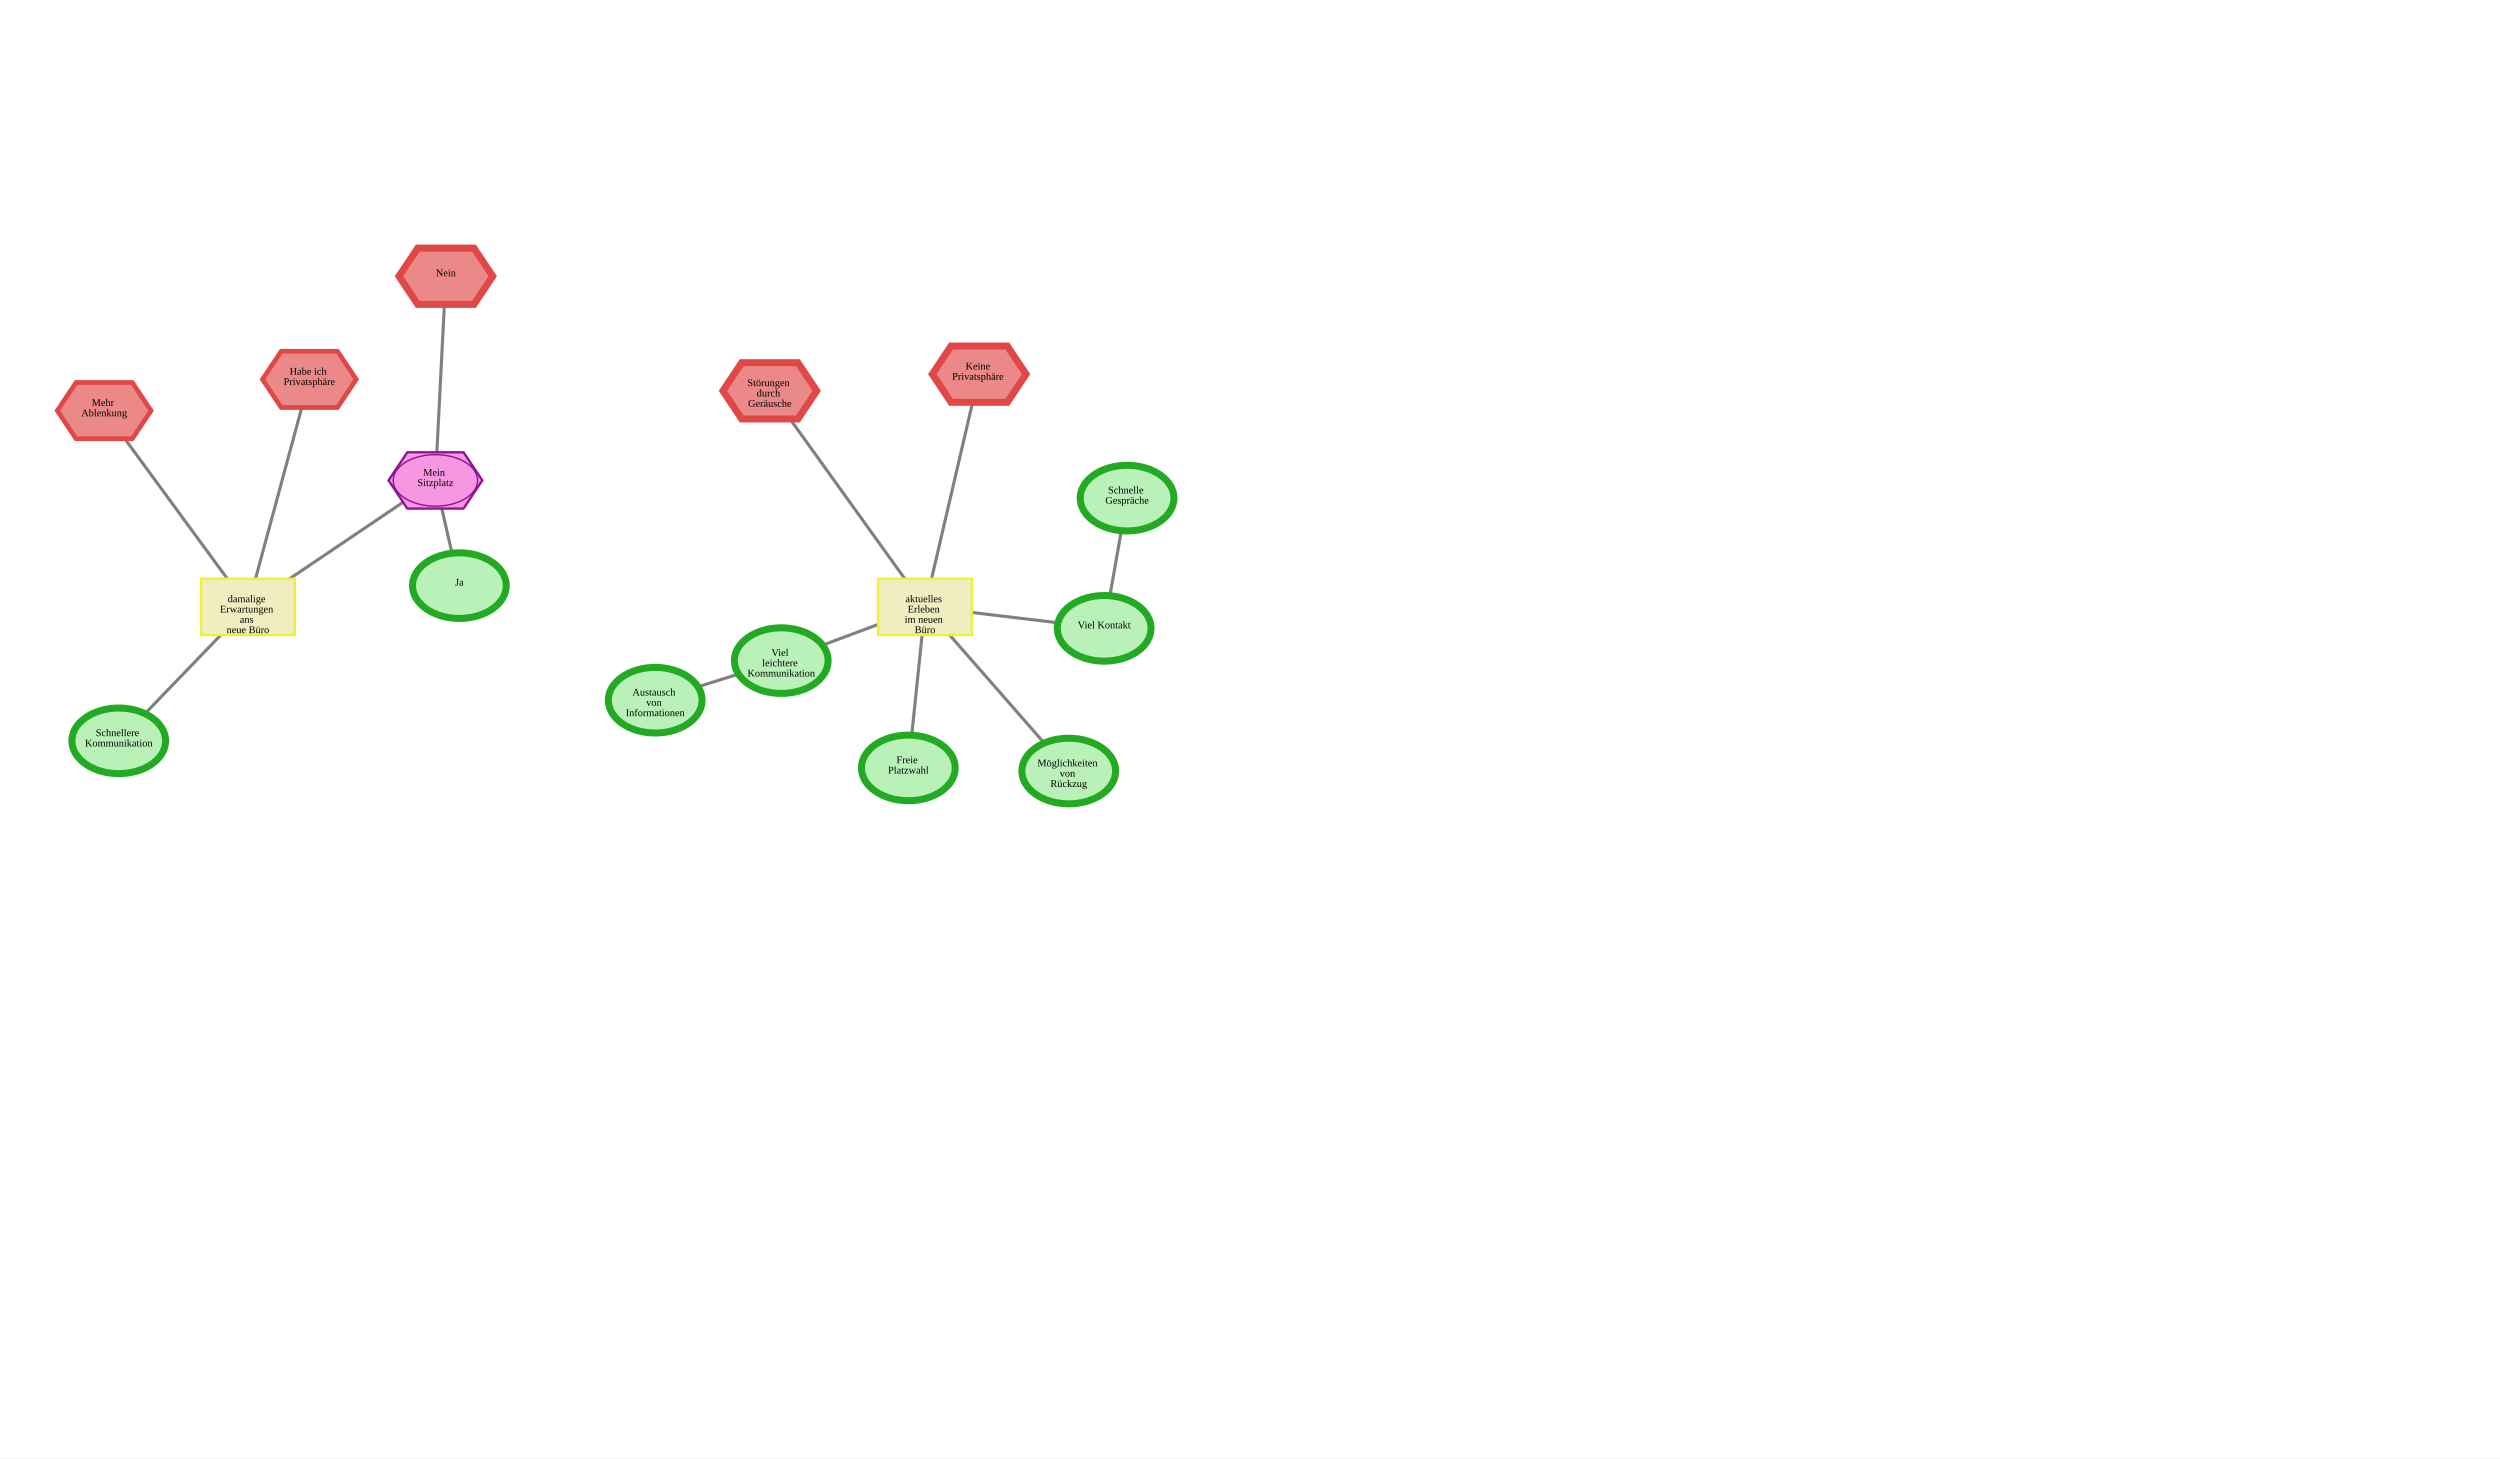
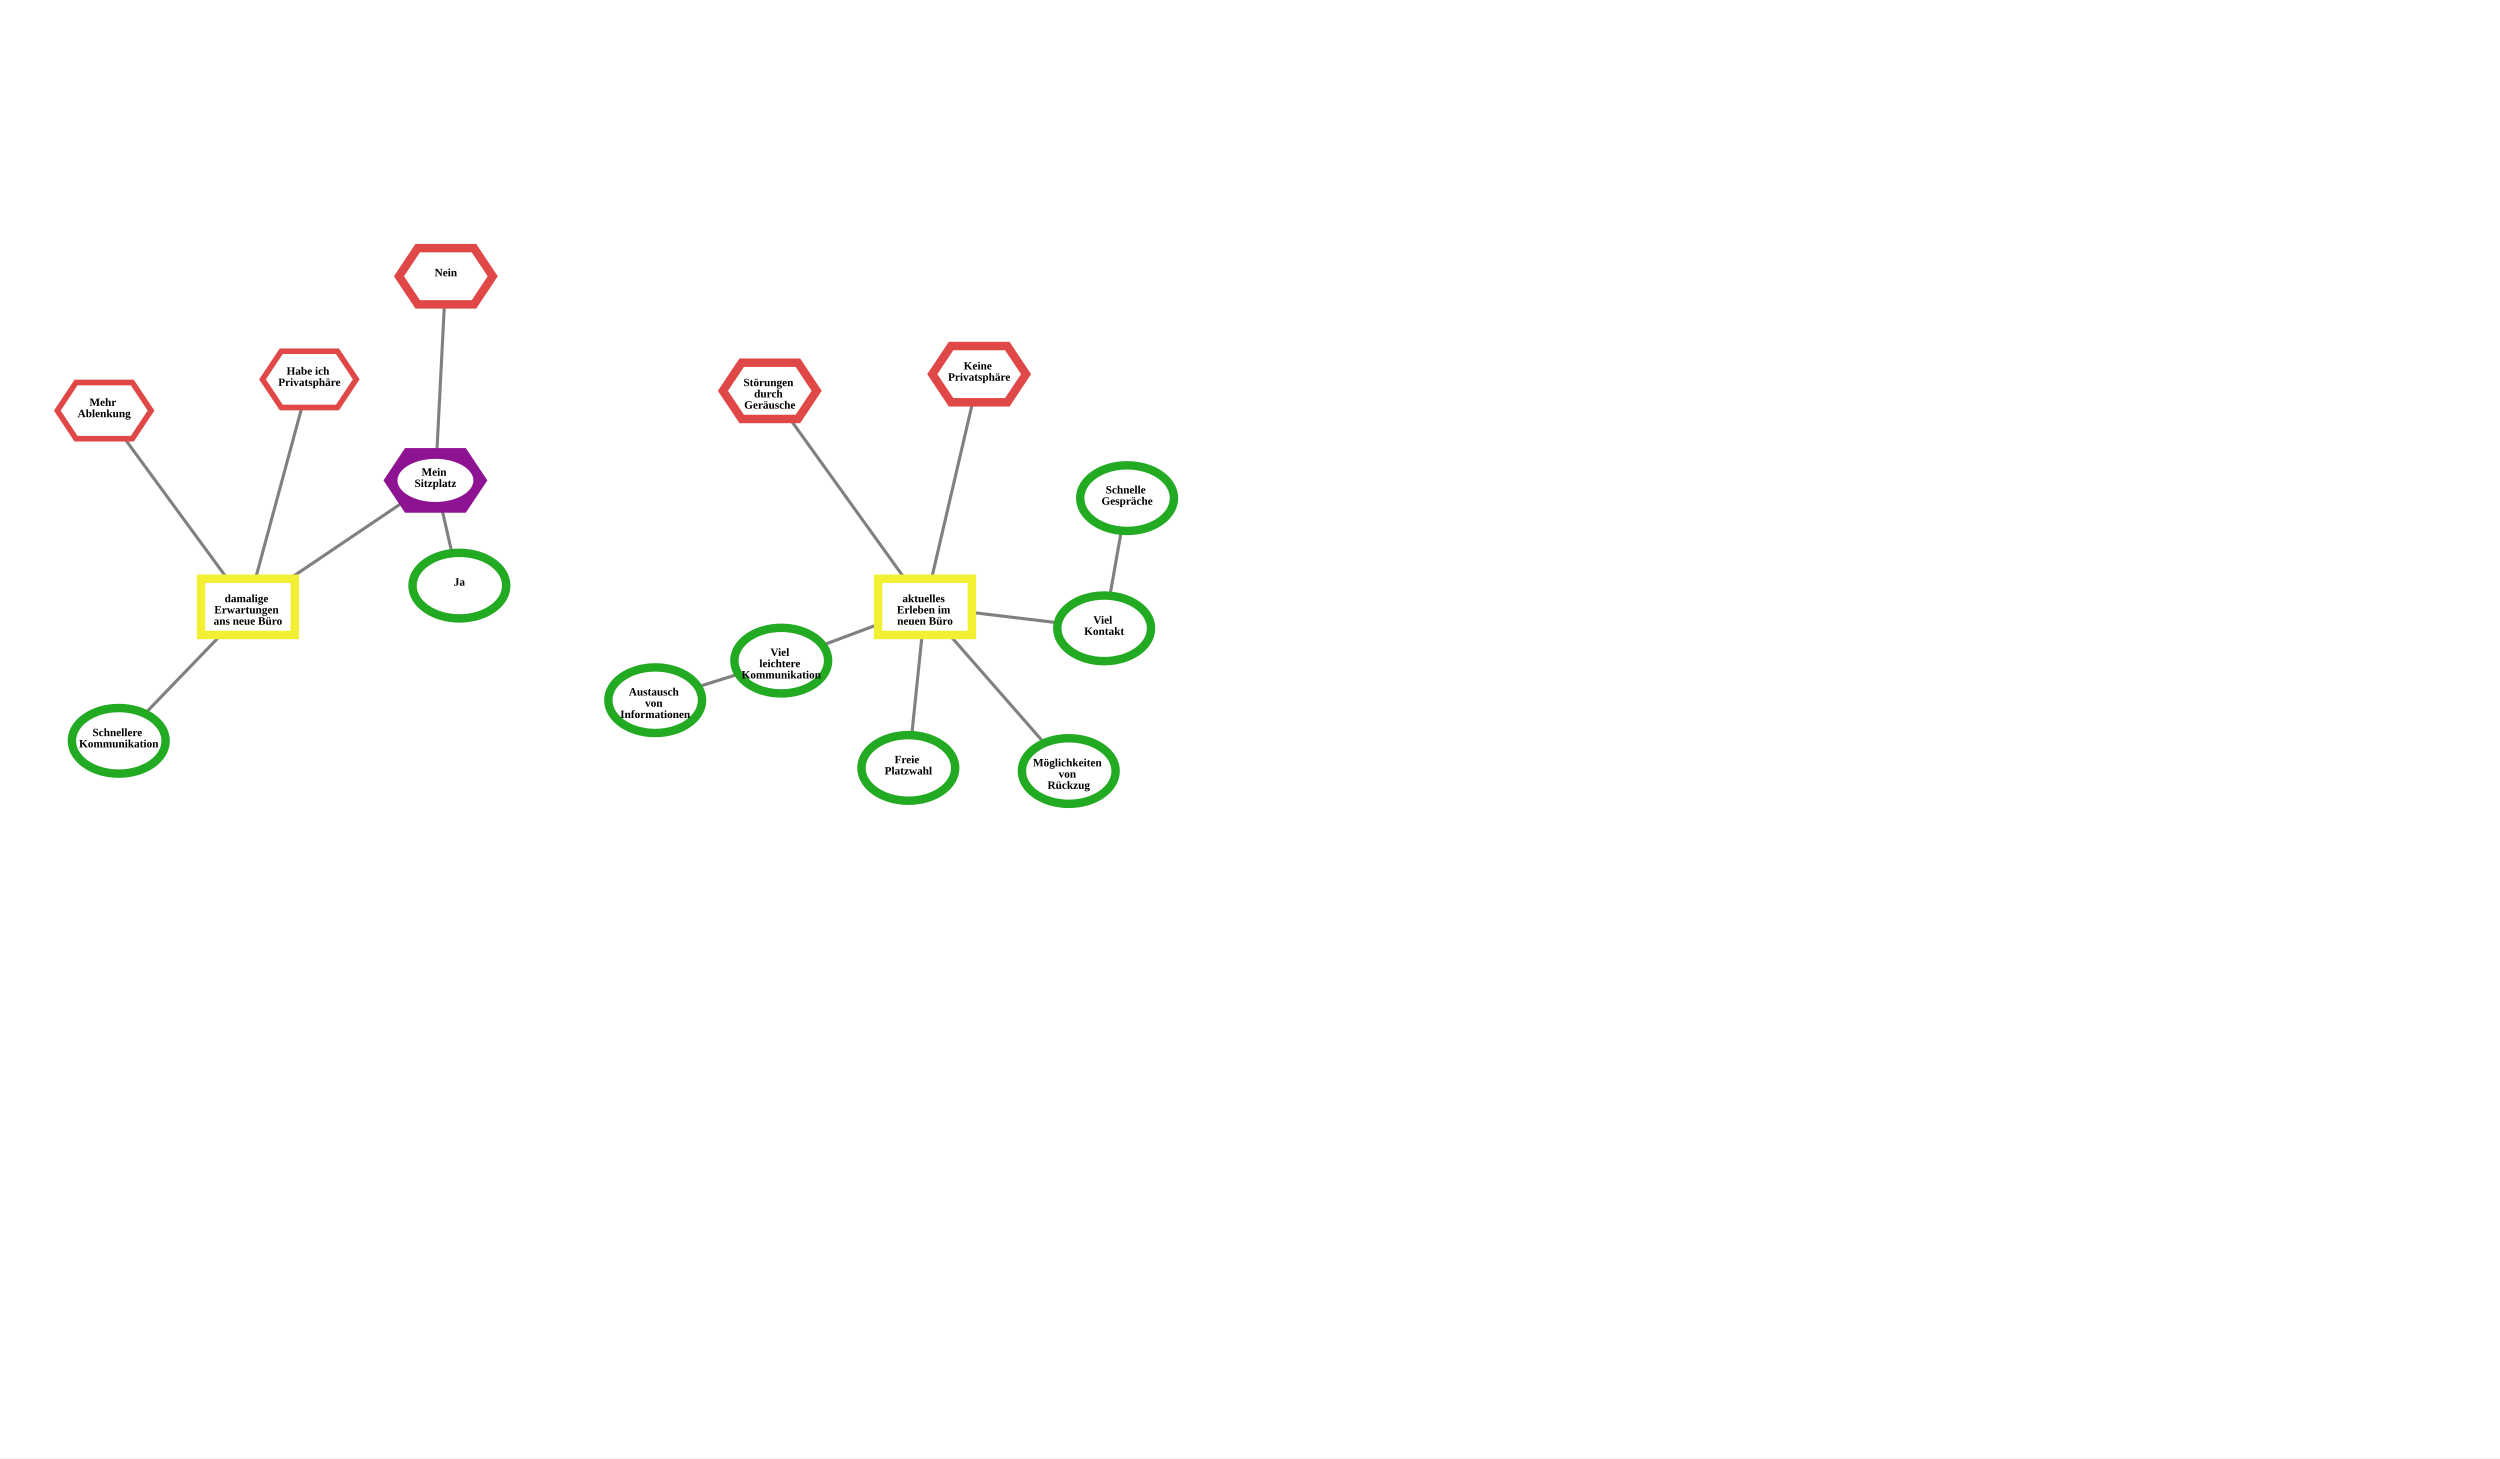
<svg xmlns="http://www.w3.org/2000/svg" id="CAMSVG" height="1400px" width="2400px">
  <rect id="background" x="0" y="0" width="100%" height="100%" fill="white" />
  <marker id="arrowRight" markerWidth="30" markerHeight="15" refX="30" refY="7.5" orient="auto" markerUnits="userSpaceOnUse">
    <polygon points="0 0, 0 0, 0 0" fill="#8c8c8c" />
  </marker>
  <marker id="arrowLeft" markerWidth="30" markerHeight="15" refX="0" refY="7.5" orient="auto" markerUnits="userSpaceOnUse">
    <polygon points="0 0, 0 0, 0 0" fill="#8c8c8c" />
  </marker>
  <g>
-     <line class="connector" id="2f0c5e65-8981-4002-8fce-a973dee3fdd1" transform="translate(100,394.2) scale(1,1) " x1="12.409" y1="16.941" x2="125.591" y2="171.459" stroke="#808080" stroke-width="3" stroke-linecap="butt" />
-     <line transform="translate(100,394.2) " class="outer-connector" id="2f0c5e65-8981-4002-8fce-a973dee3fdd1" x1="0" y1="0" x2="137.409" y2="187.593" stroke="rgba(255, 255, 255, 0)" stroke-width="30" />
+     <line class="connector" id="5c7129e4-9585-49b7-a868-a719c48e2ab1" transform="translate(100,394.2) scale(1,1) " x1="12.409" y1="16.941" x2="125.591" y2="171.459" stroke="#808080" stroke-width="3" stroke-linecap="butt" />
+     <line transform="translate(100,394.2) " class="outer-connector" id="5c7129e4-9585-49b7-a868-a719c48e2ab1" x1="0" y1="0" x2="137.409" y2="187.593" stroke="rgba(255, 255, 255, 0)" stroke-width="30" />
  </g>
  <g>
-     <line class="connector" id="ac06391d-c68c-4c14-8082-d05f6f2871ab" transform="translate(114,711.2) scale(1,1) " x1="14.576" y1="-15.117" x2="109.424" y2="-113.483" stroke="#808080" stroke-width="3" stroke-linecap="butt" />
-     <line transform="translate(114,711.2) " class="outer-connector" id="ac06391d-c68c-4c14-8082-d05f6f2871ab" x1="0" y1="0" x2="123.306" y2="-127.88" stroke="rgba(255, 255, 255, 0)" stroke-width="30" />
+     <line class="connector" id="56be90f1-29a6-46a4-912a-62fb80cf6db4" transform="translate(114,711.2) scale(1,1) " x1="14.576" y1="-15.117" x2="109.424" y2="-113.483" stroke="#808080" stroke-width="3" stroke-linecap="butt" />
+     <line transform="translate(114,711.2) " class="outer-connector" id="56be90f1-29a6-46a4-912a-62fb80cf6db4" x1="0" y1="0" x2="123.306" y2="-127.88" stroke="rgba(255, 255, 255, 0)" stroke-width="30" />
  </g>
  <g>
-     <line class="connector" id="937261a8-048e-4182-85f4-2d041c87acf1" transform="translate(297,364.2) scale(1,1) " x1="-5.477" y1="20.273" x2="-53.523" y2="198.127" stroke="#808080" stroke-width="3" stroke-linecap="butt" />
-     <line transform="translate(297,364.2) " class="outer-connector" id="937261a8-048e-4182-85f4-2d041c87acf1" x1="0" y1="0" x2="-58.739" y2="217.435" stroke="rgba(255, 255, 255, 0)" stroke-width="30" />
+     <line class="connector" id="e9baec1c-73ed-494c-9349-7d6cfc32bdaa" transform="translate(297,364.2) scale(1,1) " x1="-5.477" y1="20.273" x2="-53.523" y2="198.127" stroke="#808080" stroke-width="3" stroke-linecap="butt" />
+     <line transform="translate(297,364.2) " class="outer-connector" id="e9baec1c-73ed-494c-9349-7d6cfc32bdaa" x1="0" y1="0" x2="-58.739" y2="217.435" stroke="rgba(255, 255, 255, 0)" stroke-width="30" />
  </g>
  <g>
-     <line class="connector" id="98cbf4a1-7a58-455d-8750-ebd8100ddeec" transform="translate(739,375.2) scale(1,1) " x1="12.253" y1="17.055" x2="136.747" y2="190.345" stroke="#808080" stroke-width="3" stroke-linecap="butt" />
-     <line transform="translate(739,375.2) " class="outer-connector" id="98cbf4a1-7a58-455d-8750-ebd8100ddeec" x1="0" y1="0" x2="148.417" y2="206.588" stroke="rgba(255, 255, 255, 0)" stroke-width="30" />
+     <line class="connector" id="23cc069a-3d0d-4802-b472-4ae1a0ab1a36" transform="translate(739,375.2) scale(1,1) " x1="12.253" y1="17.055" x2="136.747" y2="190.345" stroke="#808080" stroke-width="3" stroke-linecap="butt" />
+     <line transform="translate(739,375.2) " class="outer-connector" id="23cc069a-3d0d-4802-b472-4ae1a0ab1a36" x1="0" y1="0" x2="148.417" y2="206.588" stroke="rgba(255, 255, 255, 0)" stroke-width="30" />
  </g>
  <g>
-     <line class="connector" id="190642a4-00fb-47bc-9649-8dba53fede27" transform="translate(888,582.6) scale(1,1) " x1="-19.67" y1="7.355" x2="-118.33" y2="44.245" stroke="#808080" stroke-width="3" stroke-linecap="butt" />
-     <line transform="translate(888,582.6) " class="outer-connector" id="190642a4-00fb-47bc-9649-8dba53fede27" x1="0" y1="0" x2="-137.063" y2="51.25" stroke="rgba(255, 255, 255, 0)" stroke-width="30" />
+     <line class="connector" id="6091cb3e-6723-4084-99e6-d0d385783366" transform="translate(888,582.6) scale(1,1) " x1="-19.67" y1="7.355" x2="-118.33" y2="44.245" stroke="#808080" stroke-width="3" stroke-linecap="butt" />
+     <line transform="translate(888,582.6) " class="outer-connector" id="6091cb3e-6723-4084-99e6-d0d385783366" x1="0" y1="0" x2="-137.063" y2="51.25" stroke="rgba(255, 255, 255, 0)" stroke-width="30" />
  </g>
  <g>
-     <line class="connector" id="f2492798-3578-43a5-83e9-ad992a6390ed" transform="translate(418,461.2) scale(1,1) " x1="-17.41" y1="11.742" x2="-162.59" y2="109.658" stroke="#808080" stroke-width="3" stroke-linecap="butt" />
-     <line transform="translate(418,461.2) " class="outer-connector" id="f2492798-3578-43a5-83e9-ad992a6390ed" x1="0" y1="0" x2="-179.171" y2="120.841" stroke="rgba(255, 255, 255, 0)" stroke-width="30" />
+     <line class="connector" id="3c54940f-ba54-4a68-b22e-94d00039316a" transform="translate(418,461.2) scale(1,1) " x1="-17.41" y1="11.742" x2="-162.59" y2="109.658" stroke="#808080" stroke-width="3" stroke-linecap="butt" />
+     <line transform="translate(418,461.2) " class="outer-connector" id="3c54940f-ba54-4a68-b22e-94d00039316a" x1="0" y1="0" x2="-179.171" y2="120.841" stroke="rgba(255, 255, 255, 0)" stroke-width="30" />
  </g>
  <g>
-     <line class="connector" id="c7d86775-e7b6-40b3-81bb-bafcf28c7f61" transform="translate(428,265.2) scale(1,1) " x1="-1.07" y1="20.973" x2="-8.93" y2="175.027" stroke="#808080" stroke-width="3" stroke-linecap="butt" />
-     <line transform="translate(428,265.2) " class="outer-connector" id="c7d86775-e7b6-40b3-81bb-bafcf28c7f61" x1="0" y1="0" x2="-9.949" y2="195.001" stroke="rgba(255, 255, 255, 0)" stroke-width="30" />
+     <line class="connector" id="40cf05d2-b906-4563-8484-dc237e0e9b38" transform="translate(428,265.2) scale(1,1) " x1="-1.07" y1="20.973" x2="-8.93" y2="175.027" stroke="#808080" stroke-width="3" stroke-linecap="butt" />
+     <line transform="translate(428,265.2) " class="outer-connector" id="40cf05d2-b906-4563-8484-dc237e0e9b38" x1="0" y1="0" x2="-9.949" y2="195.001" stroke="rgba(255, 255, 255, 0)" stroke-width="30" />
  </g>
  <g>
-     <line class="connector" id="b4b5a304-9225-416e-8024-7b8b3287b536" transform="translate(441,562.2) scale(1,1) " x1="-4.663" y1="-20.476" x2="-18.337" y2="-80.524" stroke="#808080" stroke-width="3" stroke-linecap="butt" />
-     <line transform="translate(441,562.2) " class="outer-connector" id="b4b5a304-9225-416e-8024-7b8b3287b536" x1="0" y1="0" x2="-22.778" y2="-100.025" stroke="rgba(255, 255, 255, 0)" stroke-width="30" />
+     <line class="connector" id="4af96f8d-6b0b-4117-980a-5d752c95648c" transform="translate(441,562.2) scale(1,1) " x1="-4.663" y1="-20.476" x2="-18.337" y2="-80.524" stroke="#808080" stroke-width="3" stroke-linecap="butt" />
+     <line transform="translate(441,562.2) " class="outer-connector" id="4af96f8d-6b0b-4117-980a-5d752c95648c" x1="0" y1="0" x2="-22.778" y2="-100.025" stroke="rgba(255, 255, 255, 0)" stroke-width="30" />
  </g>
  <g>
-     <line class="connector" id="44200cc7-ec08-45d6-b500-6b2e5e9cda05" transform="translate(888,582.6) scale(1,1) " x1="-2.162" y1="20.888" x2="-13.838" y2="133.712" stroke="#808080" stroke-width="3" stroke-linecap="butt" />
-     <line transform="translate(888,582.6) " class="outer-connector" id="44200cc7-ec08-45d6-b500-6b2e5e9cda05" x1="0" y1="0" x2="-15.897" y2="153.605" stroke="rgba(255, 255, 255, 0)" stroke-width="30" />
+     <line class="connector" id="74f07d8a-9bdf-49c1-8a33-b02b6726f455" transform="translate(888,582.6) scale(1,1) " x1="-2.162" y1="20.888" x2="-13.838" y2="133.712" stroke="#808080" stroke-width="3" stroke-linecap="butt" />
+     <line transform="translate(888,582.6) " class="outer-connector" id="74f07d8a-9bdf-49c1-8a33-b02b6726f455" x1="0" y1="0" x2="-15.897" y2="153.605" stroke="rgba(255, 255, 255, 0)" stroke-width="30" />
  </g>
  <g>
-     <line class="connector" id="3bc188bb-7b11-4a5b-a6d3-9bacbd66bf74" transform="translate(1060,603.2) scale(1,1) " x1="-20.851" y1="-2.497" x2="-151.149" y2="-18.103" stroke="#808080" stroke-width="3" stroke-linecap="butt" />
-     <line transform="translate(1060,603.2) " class="outer-connector" id="3bc188bb-7b11-4a5b-a6d3-9bacbd66bf74" x1="0" y1="0" x2="-171.007" y2="-20.481" stroke="rgba(255, 255, 255, 0)" stroke-width="30" />
+     <line class="connector" id="e154b9aa-bca8-4c7b-9d5d-f8b888c1fa01" transform="translate(1060,603.2) scale(1,1) " x1="-20.851" y1="-2.497" x2="-151.149" y2="-18.103" stroke="#808080" stroke-width="3" stroke-linecap="butt" />
+     <line transform="translate(1060,603.2) " class="outer-connector" id="e154b9aa-bca8-4c7b-9d5d-f8b888c1fa01" x1="0" y1="0" x2="-171.007" y2="-20.481" stroke="rgba(255, 255, 255, 0)" stroke-width="30" />
  </g>
  <g>
-     <line class="connector" id="bf48c7d6-b880-4001-9241-ceae4c775cb8" transform="translate(888,582.6) scale(1,1) " x1="13.834" y1="15.799" x2="124.166" y2="141.801" stroke="#808080" stroke-width="3" stroke-linecap="butt" />
-     <line transform="translate(888,582.6) " class="outer-connector" id="bf48c7d6-b880-4001-9241-ceae4c775cb8" x1="0" y1="0" x2="137.341" y2="156.848" stroke="rgba(255, 255, 255, 0)" stroke-width="30" />
+     <line class="connector" id="94cfa4ba-b87e-4c6d-99d6-cb27067abbda" transform="translate(888,582.6) scale(1,1) " x1="13.834" y1="15.799" x2="124.166" y2="141.801" stroke="#808080" stroke-width="3" stroke-linecap="butt" />
+     <line transform="translate(888,582.6) " class="outer-connector" id="94cfa4ba-b87e-4c6d-99d6-cb27067abbda" x1="0" y1="0" x2="137.341" y2="156.848" stroke="rgba(255, 255, 255, 0)" stroke-width="30" />
  </g>
  <g>
-     <line class="connector" id="a162ad07-598a-4ea0-b378-0cd3c879ae10" transform="translate(940,359.2) scale(1,1) " x1="-4.761" y1="20.453" x2="-47.239" y2="202.947" stroke="#808080" stroke-width="3" stroke-linecap="butt" />
-     <line transform="translate(940,359.2) " class="outer-connector" id="a162ad07-598a-4ea0-b378-0cd3c879ae10" x1="0" y1="0" x2="-51.773" y2="222.426" stroke="rgba(255, 255, 255, 0)" stroke-width="30" />
+     <line class="connector" id="5f6151d4-7a24-4968-80d3-e2ac862dc555" transform="translate(940,359.2) scale(1,1) " x1="-4.761" y1="20.453" x2="-47.239" y2="202.947" stroke="#808080" stroke-width="3" stroke-linecap="butt" />
+     <line transform="translate(940,359.2) " class="outer-connector" id="5f6151d4-7a24-4968-80d3-e2ac862dc555" x1="0" y1="0" x2="-51.773" y2="222.426" stroke="rgba(255, 255, 255, 0)" stroke-width="30" />
  </g>
  <g>
-     <line class="connector" id="9dc43cc0-f662-4975-9c58-4094b2561715" transform="translate(1082,478.2) scale(1,1) " x1="-3.64" y1="20.682" x2="-18.36" y2="104.318" stroke="#808080" stroke-width="3" stroke-linecap="butt" />
-     <line transform="translate(1082,478.2) " class="outer-connector" id="9dc43cc0-f662-4975-9c58-4094b2561715" x1="0" y1="0" x2="-21.827" y2="124.015" stroke="rgba(255, 255, 255, 0)" stroke-width="30" />
+     <line class="connector" id="9a74a9e8-67de-4205-b1a8-56b759383276" transform="translate(1082,478.2) scale(1,1) " x1="-3.64" y1="20.682" x2="-18.36" y2="104.318" stroke="#808080" stroke-width="3" stroke-linecap="butt" />
+     <line transform="translate(1082,478.2) " class="outer-connector" id="9a74a9e8-67de-4205-b1a8-56b759383276" x1="0" y1="0" x2="-21.827" y2="124.015" stroke="rgba(255, 255, 255, 0)" stroke-width="30" />
  </g>
  <g>
-     <line class="connector" id="b41d5294-2d71-49dc-a082-99896e72ad48" transform="translate(629,672.2) scale(1,1) " x1="20.035" y1="-6.292" x2="100.965" y2="-31.708" stroke="#808080" stroke-width="3" stroke-linecap="butt" />
-     <line transform="translate(629,672.2) " class="outer-connector" id="b41d5294-2d71-49dc-a082-99896e72ad48" x1="0" y1="0" x2="120.046" y2="-37.7" stroke="rgba(255, 255, 255, 0)" stroke-width="30" />
+     <line class="connector" id="185a3aa4-716d-429a-b6ed-68a72175f5e6" transform="translate(629,672.2) scale(1,1) " x1="20.035" y1="-6.292" x2="100.965" y2="-31.708" stroke="#808080" stroke-width="3" stroke-linecap="butt" />
+     <line transform="translate(629,672.2) " class="outer-connector" id="185a3aa4-716d-429a-b6ed-68a72175f5e6" x1="0" y1="0" x2="120.046" y2="-37.7" stroke="rgba(255, 255, 255, 0)" stroke-width="30" />
  </g>
  <g transform="translate(238,582.6) scale(0.45)">
-     <rect id="227bca6d-3f9e-45f7-afc3-3952e4d8a539" class="node" x="-100" y="-60" width="200" height="120" transform="translate(0,0)" fill="#F0EEC0" stroke="#F3F033" stroke-width="5" />
-     <text id="227bca6d-3f9e-45f7-afc3-3952e4d8a539" class="noselect node" x="0" fill="black" alignment-baseline="center" text-anchor="middle" font-size="22px" y="-10">damalige  <tspan dy="1.0em" x="0">Erwartungen</tspan>
-       <tspan dy="1.0em" x="0">ans</tspan>
-       <tspan dy="1.0em" x="0">neue</tspan> Büro</text>
+     <rect id="d303e6c6-3545-404a-a0da-aaa1754e3cc9" class="node" x="-100" y="-60" width="200" height="120" transform="translate(0,0)" fill="#ffffff" stroke="#F3F033" stroke-width="18" />
+     <text id="d303e6c6-3545-404a-a0da-aaa1754e3cc9" class="noselect node" x="0" fill="black" alignment-baseline="center" text-anchor="middle" font-size="24px" font-weight="bold" y="-10">damalige  <tspan dy="1.0em" x="0">Erwartungen</tspan>
+       <tspan dy="1.0em" x="0">ans</tspan> neue Büro</text>
  </g>
  <g transform="translate(888,582.6) scale(0.45)">
-     <rect id="a3faed94-3cef-4bb7-99c4-bbf760c222ee" class="node" x="-100" y="-60" width="200" height="120" transform="translate(0,0)" fill="#F0EEC0" stroke="#F3F033" stroke-width="5" />
-     <text id="a3faed94-3cef-4bb7-99c4-bbf760c222ee" class="noselect node" x="0" fill="black" alignment-baseline="center" text-anchor="middle" font-size="22px" y="-10">aktuelles  <tspan dy="1.0em" x="0">Erleben</tspan>
-       <tspan dy="1.0em" x="0">im</tspan> neuen  <tspan dy="1.0em" x="0">Büro</tspan>
-     </text>
+     <rect id="b88237d2-dce2-4773-aa4b-cfd71dca9ede" class="node" x="-100" y="-60" width="200" height="120" transform="translate(0,0)" fill="#ffffff" stroke="#F3F033" stroke-width="18" />
+     <text id="b88237d2-dce2-4773-aa4b-cfd71dca9ede" class="noselect node" x="0" fill="black" alignment-baseline="center" text-anchor="middle" font-size="24px" font-weight="bold" y="-10">aktuelles  <tspan dy="1.0em" x="0">Erleben</tspan> im  <tspan dy="1.0em" x="0">neuen</tspan> Büro</text>
  </g>
  <g transform="translate(100,394.2) scale(0.45)">
-     <polygon id="d64a71b6-232d-4d3d-b810-6a1d8367a8ce" class="node" points="-100,0 -60,-60 60,-60 100,0 60,60 -60,60" transform="translate(0,0)" fill="#EB8989" stroke="#E04848" stroke-width="10" />
-     <text id="d64a71b6-232d-4d3d-b810-6a1d8367a8ce" class="noselect node" x="0" fill="black" alignment-baseline="center" text-anchor="middle" font-size="22px" y="-10">Mehr  <tspan dy="1.0em" x="0">Ablenkung</tspan>
+     <polygon id="363a17ba-0519-4a70-870c-ca706154cf95" class="node" points="-100,0 -60,-60 60,-60 100,0 60,60 -60,60" transform="translate(0,0)" fill="#ffffff" stroke="#E04848" stroke-width="12" />
+     <text id="363a17ba-0519-4a70-870c-ca706154cf95" class="noselect node" x="0" fill="black" alignment-baseline="center" text-anchor="middle" font-size="24px" font-weight="bold" y="-10">Mehr  <tspan dy="1.0em" x="0">Ablenkung</tspan>
    </text>
  </g>
  <g transform="translate(114,711.2) scale(0.45)">
-     <ellipse id="c4c4d47b-2ac1-4d3e-bfd1-084e6ec75cc7" class="node" null="cy" rx="100" ry="70" transform="translate(0,0)" fill="#B9F1B9" stroke="#22AA22" stroke-width="15" />
-     <text id="c4c4d47b-2ac1-4d3e-bfd1-084e6ec75cc7" class="noselect node" x="0" fill="black" alignment-baseline="center" text-anchor="middle" font-size="22px" y="-10">Schnellere  <tspan dy="1.0em" x="0">Kommunikation</tspan>
+     <ellipse id="868b5fbe-0924-494f-af60-e0f622d6f504" class="node" null="cy" rx="100" ry="70" transform="translate(0,0)" fill="#ffffff" stroke="#22AA22" stroke-width="18" />
+     <text id="868b5fbe-0924-494f-af60-e0f622d6f504" class="noselect node" x="0" fill="black" alignment-baseline="center" text-anchor="middle" font-size="24px" font-weight="bold" y="-10">Schnellere  <tspan dy="1.0em" x="0">Kommunikation</tspan>
    </text>
  </g>
  <g transform="translate(297,364.2) scale(0.45)">
-     <polygon id="5463e153-6bf1-4471-9da4-e046004e64fd" class="node" points="-100,0 -60,-60 60,-60 100,0 60,60 -60,60" transform="translate(0,0)" fill="#EB8989" stroke="#E04848" stroke-width="10" />
-     <text id="5463e153-6bf1-4471-9da4-e046004e64fd" class="noselect node" x="0" fill="black" alignment-baseline="center" text-anchor="middle" font-size="22px" y="-10">Habe ich  <tspan dy="1.0em" x="0">Privatsphäre</tspan>
+     <polygon id="31bd9381-0ad5-424d-bc04-cdae43e3ba3f" class="node" points="-100,0 -60,-60 60,-60 100,0 60,60 -60,60" transform="translate(0,0)" fill="#ffffff" stroke="#E04848" stroke-width="12" />
+     <text id="31bd9381-0ad5-424d-bc04-cdae43e3ba3f" class="noselect node" x="0" fill="black" alignment-baseline="center" text-anchor="middle" font-size="24px" font-weight="bold" y="-10">Habe ich  <tspan dy="1.0em" x="0">Privatsphäre</tspan>
    </text>
  </g>
  <g transform="translate(739,375.2) scale(0.45)">
-     <polygon id="48052144-53a3-495d-a59f-d499b52712fc" class="node" points="-100,0 -60,-60 60,-60 100,0 60,60 -60,60" transform="translate(0,0)" fill="#EB8989" stroke="#E04848" stroke-width="15" />
-     <text id="48052144-53a3-495d-a59f-d499b52712fc" class="noselect node" x="0" fill="black" alignment-baseline="center" text-anchor="middle" font-size="22px" y="-10">Störungen  <tspan dy="1.0em" x="0">durch</tspan>
+     <polygon id="bf5c86c2-ce8b-4f19-8c3c-21bfee0038c1" class="node" points="-100,0 -60,-60 60,-60 100,0 60,60 -60,60" transform="translate(0,0)" fill="#ffffff" stroke="#E04848" stroke-width="18" />
+     <text id="bf5c86c2-ce8b-4f19-8c3c-21bfee0038c1" class="noselect node" x="0" fill="black" alignment-baseline="center" text-anchor="middle" font-size="24px" font-weight="bold" y="-10">Störungen  <tspan dy="1.0em" x="0">durch</tspan>
      <tspan dy="1.0em" x="0">Geräusche</tspan>
    </text>
  </g>
  <g transform="translate(750,634.2) scale(0.45)">
-     <ellipse id="282a7ccc-e384-4f86-8c4e-85f3cba6773e" class="node" null="cy" rx="100" ry="70" transform="translate(0,0)" fill="#B9F1B9" stroke="#22AA22" stroke-width="15" />
-     <text id="282a7ccc-e384-4f86-8c4e-85f3cba6773e" class="noselect node" x="0" fill="black" alignment-baseline="center" text-anchor="middle" font-size="22px" y="-10">Viel  <tspan dy="1.0em" x="0">leichtere</tspan>
+     <ellipse id="27d47a80-76e7-452f-9eea-6d009f036aee" class="node" null="cy" rx="100" ry="70" transform="translate(0,0)" fill="#ffffff" stroke="#22AA22" stroke-width="18" />
+     <text id="27d47a80-76e7-452f-9eea-6d009f036aee" class="noselect node" x="0" fill="black" alignment-baseline="center" text-anchor="middle" font-size="24px" font-weight="bold" y="-10">Viel  <tspan dy="1.0em" x="0">leichtere</tspan>
      <tspan dy="1.0em" x="0">Kommunikation</tspan>
    </text>
  </g>
  <g transform="translate(418,461.2) scale(0.45)">
    <g>
-       <polygon id="52a845b0-b261-4200-b797-ba92885a43d7" class="node" points="-100,0 -60,-60 60,-60 100,0 60,60 -60,60" transform="translate(0,0)" fill="rgb(247, 151, 226)" stroke="rgb(142, 19, 146)" stroke-width="5" />
-       <ellipse id="52a845b0-b261-4200-b797-ba92885a43d7" class="node" null="cy" rx="90" ry="55" transform="translate(0,0)" fill="rgb(247, 151, 226)" stroke="rgb(142, 19, 146)" stroke-width="3" />
+       <polygon id="fdf76610-bfa3-4632-8d35-5113b64f95fe" class="node" points="-100,0 -60,-60 60,-60 100,0 60,60 -60,60" transform="translate(0,0)" fill="#ffffff" stroke="rgb(142, 19, 146)" stroke-width="18" />
+       <ellipse id="fdf76610-bfa3-4632-8d35-5113b64f95fe" class="node" null="cy" rx="90" ry="55" transform="translate(0,0)" fill="#ffffff" stroke="rgb(142, 19, 146)" stroke-width="18" />
    </g>
-     <text id="52a845b0-b261-4200-b797-ba92885a43d7" class="noselect node" x="0" fill="black" alignment-baseline="center" text-anchor="middle" font-size="22px" y="-10">Mein  <tspan dy="1.0em" x="0">Sitzplatz</tspan>
+     <text id="fdf76610-bfa3-4632-8d35-5113b64f95fe" class="noselect node" x="0" fill="black" alignment-baseline="center" text-anchor="middle" font-size="24px" font-weight="bold" y="-10">Mein  <tspan dy="1.0em" x="0">Sitzplatz</tspan>
    </text>
  </g>
  <g transform="translate(428,265.2) scale(0.45)">
-     <polygon id="daae4d29-776f-4169-9fd6-3e60e7a68fae" class="node" points="-100,0 -60,-60 60,-60 100,0 60,60 -60,60" transform="translate(0,0)" fill="#EB8989" stroke="#E04848" stroke-width="15" />
-     <text id="daae4d29-776f-4169-9fd6-3e60e7a68fae" class="noselect node" x="0" fill="black" alignment-baseline="center" text-anchor="middle" font-size="22px" y="0">Nein</text>
+     <polygon id="9234c8e9-3509-4ef1-b626-427c8b5fc98d" class="node" points="-100,0 -60,-60 60,-60 100,0 60,60 -60,60" transform="translate(0,0)" fill="#ffffff" stroke="#E04848" stroke-width="18" />
+     <text id="9234c8e9-3509-4ef1-b626-427c8b5fc98d" class="noselect node" x="0" fill="black" alignment-baseline="center" text-anchor="middle" font-size="24px" font-weight="bold" y="0">Nein</text>
  </g>
  <g transform="translate(441,562.2) scale(0.45)">
-     <ellipse id="6832e72d-b306-40aa-9a18-d6c6640b2277" class="node" null="cy" rx="100" ry="70" transform="translate(0,0)" fill="#B9F1B9" stroke="#22AA22" stroke-width="15" />
-     <text id="6832e72d-b306-40aa-9a18-d6c6640b2277" class="noselect node" x="0" fill="black" alignment-baseline="center" text-anchor="middle" font-size="22px" y="0">Ja</text>
+     <ellipse id="4e273135-8de6-4818-8f70-29aed33895dd" class="node" null="cy" rx="100" ry="70" transform="translate(0,0)" fill="#ffffff" stroke="#22AA22" stroke-width="18" />
+     <text id="4e273135-8de6-4818-8f70-29aed33895dd" class="noselect node" x="0" fill="black" alignment-baseline="center" text-anchor="middle" font-size="24px" font-weight="bold" y="0">Ja</text>
  </g>
  <g transform="translate(1060,603.2) scale(0.45)">
-     <ellipse id="2e14bb76-924c-40be-bf88-94cd603516cc" class="node" null="cy" rx="100" ry="70" transform="translate(0,0)" fill="#B9F1B9" stroke="#22AA22" stroke-width="15" />
-     <text id="2e14bb76-924c-40be-bf88-94cd603516cc" class="noselect node" x="0" fill="black" alignment-baseline="center" text-anchor="middle" font-size="22px" y="0">Viel Kontakt </text>
+     <ellipse id="497e54fd-d51f-4c6c-9099-709feb6df532" class="node" null="cy" rx="100" ry="70" transform="translate(0,0)" fill="#ffffff" stroke="#22AA22" stroke-width="18" />
+     <text id="497e54fd-d51f-4c6c-9099-709feb6df532" class="noselect node" x="0" fill="black" alignment-baseline="center" text-anchor="middle" font-size="24px" font-weight="bold" y="-10">Viel  <tspan dy="1.0em" x="0">Kontakt</tspan>
+     </text>
  </g>
  <g transform="translate(872,737.2) scale(0.45)">
-     <ellipse id="caeb4d4e-2fba-4904-a096-9c55753ecd1d" class="node" null="cy" rx="100" ry="70" transform="translate(0,0)" fill="#B9F1B9" stroke="#22AA22" stroke-width="15" />
-     <text id="caeb4d4e-2fba-4904-a096-9c55753ecd1d" class="noselect node" x="0" fill="black" alignment-baseline="center" text-anchor="middle" font-size="22px" y="-10">Freie  <tspan dy="1.0em" x="0">Platzwahl</tspan>
+     <ellipse id="a1ed4190-ad8d-4aab-9b40-8a2b12490824" class="node" null="cy" rx="100" ry="70" transform="translate(0,0)" fill="#ffffff" stroke="#22AA22" stroke-width="18" />
+     <text id="a1ed4190-ad8d-4aab-9b40-8a2b12490824" class="noselect node" x="0" fill="black" alignment-baseline="center" text-anchor="middle" font-size="24px" font-weight="bold" y="-10">Freie  <tspan dy="1.0em" x="0">Platzwahl</tspan>
    </text>
  </g>
  <g transform="translate(1026,740.2) scale(0.45)">
-     <ellipse id="ccc75df5-5521-4e4a-81d8-9e9778727898" class="node" null="cy" rx="100" ry="70" transform="translate(0,0)" fill="#B9F1B9" stroke="#22AA22" stroke-width="15" />
-     <text id="ccc75df5-5521-4e4a-81d8-9e9778727898" class="noselect node" x="0" fill="black" alignment-baseline="center" text-anchor="middle" font-size="22px" y="-10">Möglichkeiten  <tspan dy="1.0em" x="0">von</tspan>
+     <ellipse id="05711cd7-989d-4ef4-a464-0cc424af5257" class="node" null="cy" rx="100" ry="70" transform="translate(0,0)" fill="#ffffff" stroke="#22AA22" stroke-width="18" />
+     <text id="05711cd7-989d-4ef4-a464-0cc424af5257" class="noselect node" x="0" fill="black" alignment-baseline="center" text-anchor="middle" font-size="24px" font-weight="bold" y="-10">Möglichkeiten  <tspan dy="1.0em" x="0">von</tspan>
      <tspan dy="1.0em" x="0">Rückzug</tspan>
    </text>
  </g>
  <g transform="translate(940,359.2) scale(0.45)">
-     <polygon id="f935104b-1152-4ff9-8f9e-52db721e32cd" class="node" points="-100,0 -60,-60 60,-60 100,0 60,60 -60,60" transform="translate(0,0)" fill="#EB8989" stroke="#E04848" stroke-width="15" />
-     <text id="f935104b-1152-4ff9-8f9e-52db721e32cd" class="noselect node" x="0" fill="black" alignment-baseline="center" text-anchor="middle" font-size="22px" y="-10">Keine  <tspan dy="1.0em" x="0">Privatsphäre</tspan>
-       <tspan dy="1.0em" x="0" />
+     <polygon id="14912a8f-9638-4aeb-ba43-effc9ebb55e5" class="node" points="-100,0 -60,-60 60,-60 100,0 60,60 -60,60" transform="translate(0,0)" fill="#ffffff" stroke="#E04848" stroke-width="18" />
+     <text id="14912a8f-9638-4aeb-ba43-effc9ebb55e5" class="noselect node" x="0" fill="black" alignment-baseline="center" text-anchor="middle" font-size="24px" font-weight="bold" y="-10">Keine  <tspan dy="1.0em" x="0">Privatsphäre</tspan>
    </text>
  </g>
  <g transform="translate(1082,478.2) scale(0.45)">
-     <ellipse id="e64ff304-89a5-4060-985a-eee17d3a67cc" class="node" null="cy" rx="100" ry="70" transform="translate(0,0)" fill="#B9F1B9" stroke="#22AA22" stroke-width="15" />
-     <text id="e64ff304-89a5-4060-985a-eee17d3a67cc" class="noselect node" x="0" fill="black" alignment-baseline="center" text-anchor="middle" font-size="22px" y="-10">Schnelle  <tspan dy="1.0em" x="0">Gespräche</tspan>
+     <ellipse id="3870b2ae-7611-4820-9c46-89dd0cc27fcd" class="node" null="cy" rx="100" ry="70" transform="translate(0,0)" fill="#ffffff" stroke="#22AA22" stroke-width="18" />
+     <text id="3870b2ae-7611-4820-9c46-89dd0cc27fcd" class="noselect node" x="0" fill="black" alignment-baseline="center" text-anchor="middle" font-size="24px" font-weight="bold" y="-10">Schnelle  <tspan dy="1.0em" x="0">Gespräche</tspan>
    </text>
  </g>
  <g transform="translate(629,672.2) scale(0.45)">
-     <ellipse id="dac678bf-7a7d-477b-96ef-ff1e6b2377ef" class="node" null="cy" rx="100" ry="70" transform="translate(0,0)" fill="#B9F1B9" stroke="#22AA22" stroke-width="15" />
-     <text id="dac678bf-7a7d-477b-96ef-ff1e6b2377ef" class="noselect node" x="0" fill="black" alignment-baseline="center" text-anchor="middle" font-size="22px" y="-10">Austausch  <tspan dy="1.0em" x="0">von</tspan>
+     <ellipse id="ad132ac6-3862-416c-bbe3-dc45bda9244e" class="node" null="cy" rx="100" ry="70" transform="translate(0,0)" fill="#ffffff" stroke="#22AA22" stroke-width="18" />
+     <text id="ad132ac6-3862-416c-bbe3-dc45bda9244e" class="noselect node" x="0" fill="black" alignment-baseline="center" text-anchor="middle" font-size="24px" font-weight="bold" y="-10">Austausch  <tspan dy="1.0em" x="0">von</tspan>
      <tspan dy="1.0em" x="0">Informationen</tspan>
    </text>
  </g>
</svg>
